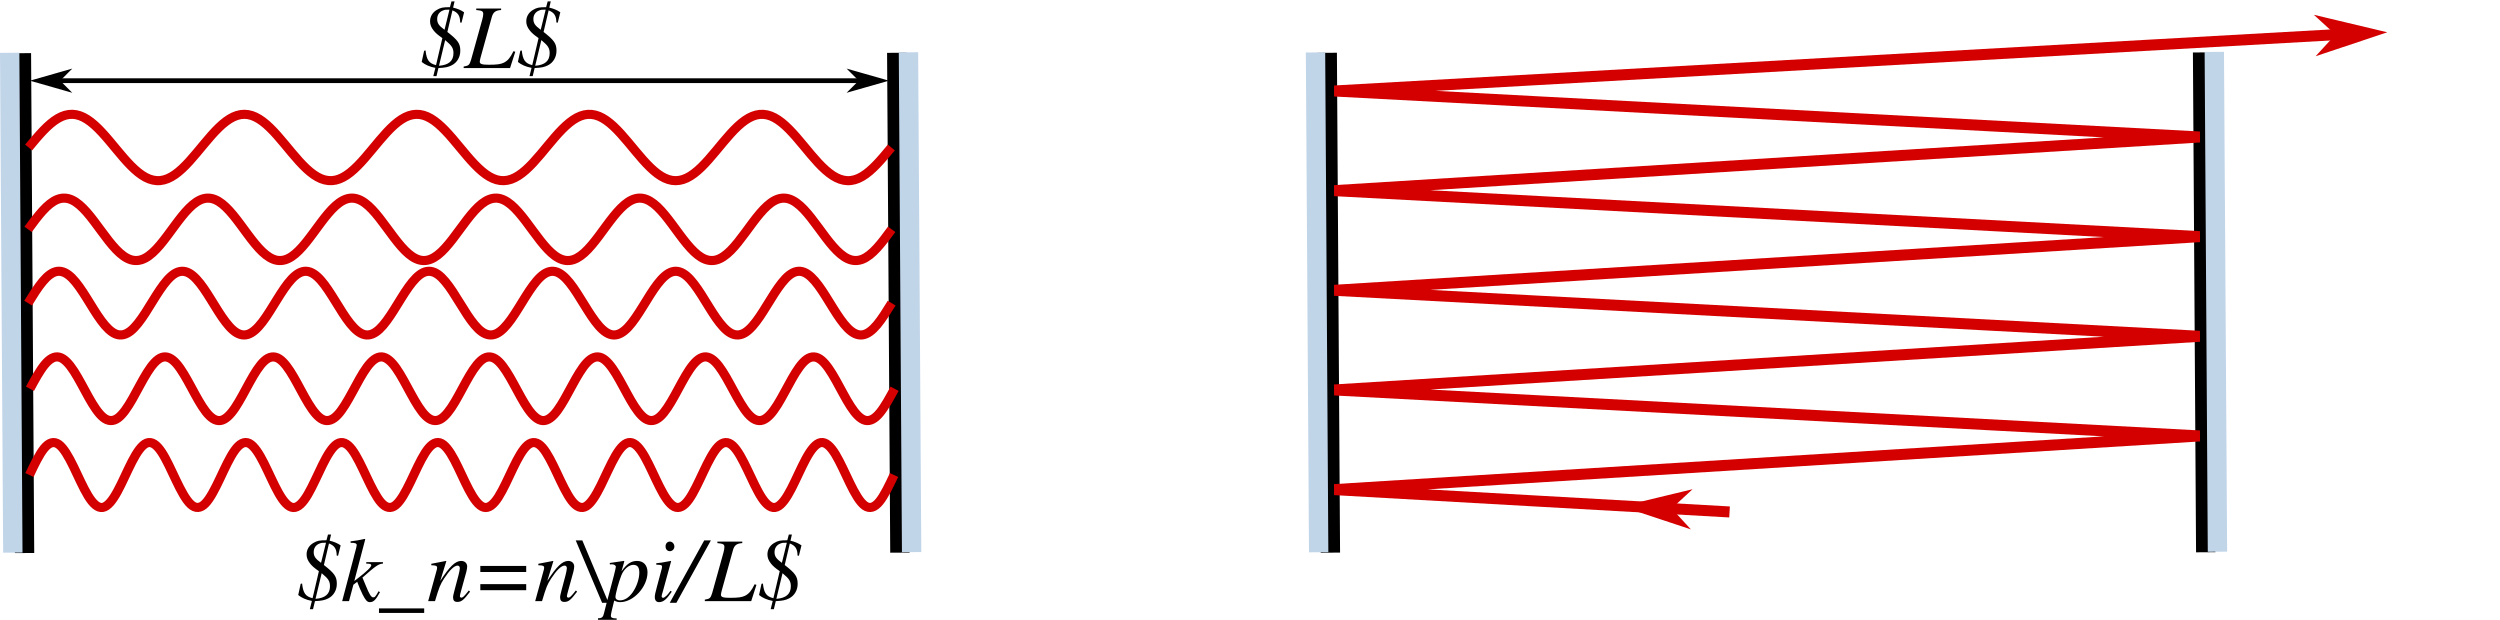
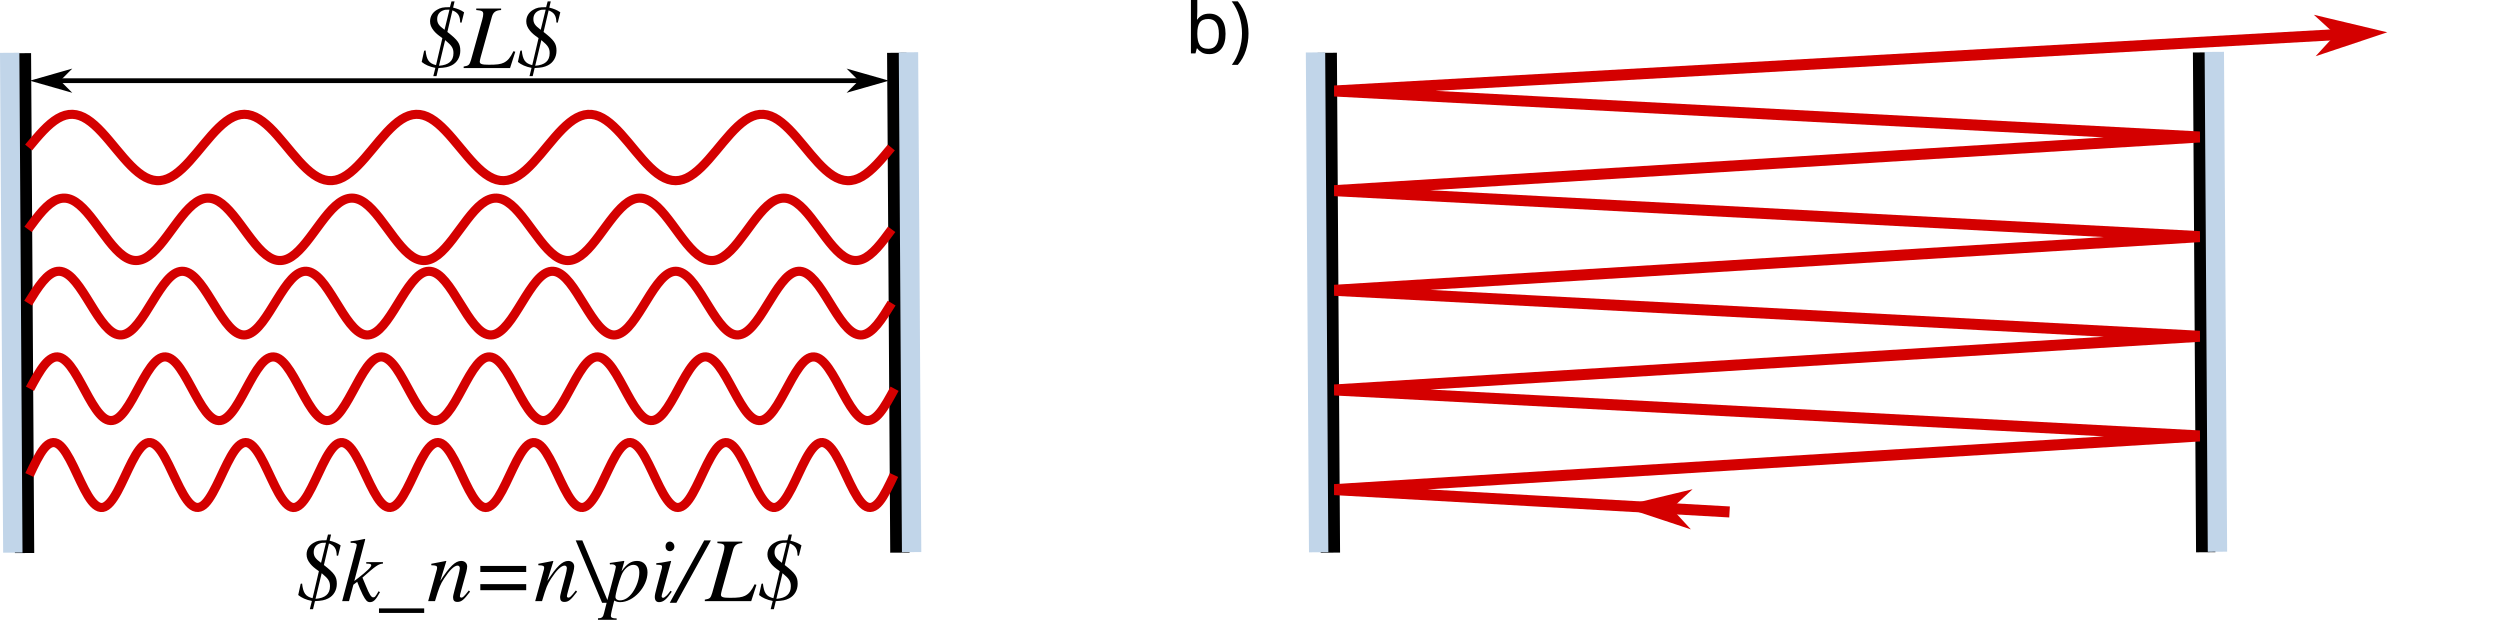
<svg xmlns="http://www.w3.org/2000/svg" width="731.87" height="181.445" id="svg7815" version="1.1" viewBox="0 0 686.128 170.105">
  <defs id="defs7817">
    <marker style="overflow:visible" id="Arrow1Mendly" refX="0" refY="0" orient="auto">
      <path transform="matrix(-0.4,0,0,-0.4,-4,0)" style="fill:#800000;fill-rule:evenodd;stroke:#800000;stroke-width:1pt" d="M 0,0 5,-5 -12.5,0 5,5 Z" id="path4342" />
    </marker>
    <marker style="overflow:visible" id="marker7801" refX="0" refY="0" orient="auto">
      <path transform="matrix(-0.4,0,0,-0.4,-4,0)" style="fill:#800000;fill-rule:evenodd;stroke:#800000;stroke-width:1pt" d="M 0,0 5,-5 -12.5,0 5,5 Z" id="path7803" />
    </marker>
    <marker style="overflow:visible" id="Arrow1Mendly-9" refX="0" refY="0" orient="auto">
      <path transform="matrix(-0.4,0,0,-0.4,-4,0)" style="fill:#800000;fill-rule:evenodd;stroke:#800000;stroke-width:1pt" d="M 0,0 5,-5 -12.5,0 5,5 Z" id="path4342-7" />
    </marker>
    <marker style="overflow:visible" id="marker7906" refX="0" refY="0" orient="auto">
      <path transform="matrix(-0.4,0,0,-0.4,-4,0)" style="fill:#800000;fill-rule:evenodd;stroke:#800000;stroke-width:1pt" d="M 0,0 5,-5 -12.5,0 5,5 Z" id="path7908" />
    </marker>
    <marker style="overflow:visible" id="DotM" refX="0" refY="0" orient="auto">
      <path transform="matrix(0.4,0,0,0.4,2.96,0.4)" style="fill-rule:evenodd;stroke:#000000;stroke-width:1pt" d="m -2.5,-1 c 0,2.76 -2.24,5 -5,5 -2.76,0 -5,-2.24 -5,-5 0,-2.76 2.24,-5 5,-5 2.76,0 5,2.24 5,5 z" id="path3902" />
    </marker>
    <marker style="overflow:visible" id="Arrow1Mendly-0" refX="0" refY="0" orient="auto">
      <path transform="matrix(-0.4,0,0,-0.4,-4,0)" style="fill:#800000;fill-rule:evenodd;stroke:#800000;stroke-width:1pt" d="M 0,0 5,-5 -12.5,0 5,5 Z" id="path4342-9" />
    </marker>
    <marker style="overflow:visible" id="marker8018" refX="0" refY="0" orient="auto">
      <path transform="matrix(-0.4,0,0,-0.4,-4,0)" style="fill:#800000;fill-rule:evenodd;stroke:#800000;stroke-width:1pt" d="M 0,0 5,-5 -12.5,0 5,5 Z" id="path8020" />
    </marker>
    <marker style="overflow:visible" id="Arrow1Mendly-5" refX="0" refY="0" orient="auto">
      <path transform="matrix(-0.4,0,0,-0.4,-4,0)" style="fill:#800000;fill-rule:evenodd;stroke:#800000;stroke-width:1pt" d="M 0,0 5,-5 -12.5,0 5,5 Z" id="path4342-6" />
    </marker>
    <marker style="overflow:visible" id="Arrow1Mend-9" refX="0" refY="0" orient="auto">
      <path transform="matrix(-0.4,0,0,-0.4,-4,0)" style="fill-rule:evenodd;stroke:#000000;stroke-width:1pt" d="M 0,0 5,-5 -12.5,0 5,5 Z" id="path3847-21" />
    </marker>
    <marker style="overflow:visible" id="marker8147" refX="0" refY="0" orient="auto">
      <path transform="matrix(-0.4,0,0,-0.4,-4,0)" style="fill:#800000;fill-rule:evenodd;stroke:#800000;stroke-width:1pt" d="M 0,0 5,-5 -12.5,0 5,5 Z" id="path8149" />
    </marker>
    <marker style="overflow:visible" id="Arrow1Mstart-6" refX="0" refY="0" orient="auto">
      <path transform="matrix(0.4,0,0,0.4,4,0)" style="fill-rule:evenodd;stroke:#000000;stroke-width:1pt" d="M 0,0 5,-5 -12.5,0 5,5 Z" id="path3844-2" />
    </marker>
    <marker style="overflow:visible" id="Arrow1Mend-9-6" refX="0" refY="0" orient="auto">
      <path transform="matrix(-0.4,0,0,-0.4,-4,0)" style="fill-rule:evenodd;stroke:#000000;stroke-width:1pt" d="M 0,0 5,-5 -12.5,0 5,5 Z" id="path3847-21-3" />
    </marker>
    <marker style="overflow:visible" id="Arrow1Mendly-4" refX="0" refY="0" orient="auto">
      <path transform="matrix(-0.4,0,0,-0.4,-4,0)" style="fill:#800000;fill-rule:evenodd;stroke:#800000;stroke-width:1pt" d="M 0,0 5,-5 -12.5,0 5,5 Z" id="path4342-0" />
    </marker>
    <marker style="overflow:visible" id="marker8293" refX="0" refY="0" orient="auto">
      <path transform="matrix(-0.4,0,0,-0.4,-4,0)" style="fill:#800000;fill-rule:evenodd;stroke:#800000;stroke-width:1pt" d="M 0,0 5,-5 -12.5,0 5,5 Z" id="path8295" />
    </marker>
    <marker style="overflow:visible" id="DotM-6" refX="0" refY="0" orient="auto">
      <path transform="matrix(0.4,0,0,0.4,2.96,0.4)" style="fill-rule:evenodd;stroke:#000000;stroke-width:1pt" d="m -2.5,-1 c 0,2.76 -2.24,5 -5,5 -2.76,0 -5,-2.24 -5,-5 0,-2.76 2.24,-5 5,-5 2.76,0 5,2.24 5,5 z" id="path3902-9" />
    </marker>
    <marker style="overflow:visible" id="Arrow1Mstart-6-0" refX="0" refY="0" orient="auto">
      <path transform="matrix(0.4,0,0,0.4,4,0)" style="fill-rule:evenodd;stroke:#000000;stroke-width:1pt" d="M 0,0 5,-5 -12.5,0 5,5 Z" id="path3844-2-9" />
    </marker>
    <clipPath id="cp1">
      <polygon id="polygon22293" points="-4.49423e+307,-4.49423e+307 -4.49423e+307,4.49423e+307 4.49423e+307,4.49423e+307 4.49423e+307,-4.49423e+307 " />
    </clipPath>
    <clipPath id="cp2">
      <polygon id="polygon22300" points="74,13 74,235 434,235 434,13 " />
    </clipPath>
  </defs>
  <g transform="translate(-46.83281,-32.33037)" id="layer1">
    <path id="path4217-1" d="M 411.958,184.007 411.094,46.823" style="fill:none;stroke:#000000;stroke-width:5.313;stroke-miterlimit:4;stroke-dasharray:none" />
    <path id="path4219-8" d="M 408.742,183.899 407.878,46.715" style="fill:none;stroke:#c1d5e9;stroke-width:5.313;stroke-miterlimit:4;stroke-dasharray:none" />
    <path style="fill:none;stroke:#000000;stroke-width:5.313;stroke-miterlimit:4;stroke-dasharray:none" d="m 651.337,46.715 0.864,137.184" id="path4350" />
    <path style="fill:none;stroke:#c1d5e9;stroke-width:5.313;stroke-miterlimit:4;stroke-dasharray:none" d="M 654.553,46.571 655.417,183.755" id="path4352" />
    <path style="color:#000000;font-style:normal;font-variant:normal;font-weight:normal;font-stretch:normal;font-size:medium;line-height:normal;font-family:sans-serif;text-indent:0;text-align:start;text-decoration:none;text-decoration-line:none;letter-spacing:normal;word-spacing:normal;text-transform:none;writing-mode:lr-tb;direction:ltr;baseline-shift:baseline;text-anchor:start;display:inline;overflow:visible;visibility:visible;fill:#d40000;fill-opacity:1;fill-rule:nonzero;stroke:#d40000;stroke-width:0;stroke-miterlimit:4;stroke-dasharray:none;stroke-opacity:1;enable-background:accumulate" d="M 691.485,40.125 412.961,55.793 l 0.006,3.02 211.275,11.229 -211.289,13.103 0.014,3.018 211.275,11.229 -211.289,13.103 0.014,3.018 211.275,11.229 -211.289,13.103 0.014,3.018 211.275,11.229 -211.289,13.103 0.008,3.018 108.465,6.134 0.171,-3.02 -82.991,-4.693 212.023,-13.149 -0.014,-3.02 -211.259,-11.229 211.273,-13.101 -0.014,-3.02 L 439.357,111.888 650.63,98.787 650.616,95.767 439.357,84.537 650.63,71.436 650.616,68.416 440.834,57.266 691.654,43.143 c -0.056,-1.006 -0.113,-2.012 -0.169,-3.018 z" id="path19331" />
    <path style="fill:#d40000;fill-opacity:1;fill-rule:evenodd;stroke:#d40000;stroke-width:0.869pt;stroke-opacity:1" d="m 504.802,171.844 4.522,-4.159 -15.374,3.705 15.01,4.976 z" id="path4335" />
    <path style="fill:#d40000;fill-opacity:1;fill-rule:evenodd;stroke:#d40000;stroke-width:1.136;stroke-miterlimit:4;stroke-dasharray:none;stroke-opacity:1" d="m 688.605,41.785 -4.34,4.741 15.692,-5.242 -16.093,-3.84 z" id="path4337" />
    <path id="path21794" d="M 57.626,54.475 H 288.227" style="fill:none;stroke:#000000;stroke-width:1.308;stroke-linecap:butt;stroke-linejoin:miter;stroke-miterlimit:4;stroke-dasharray:none;stroke-opacity:1;marker-start:url(#Arrow1Mstart-6-0);marker-end:url(#Arrow1Mend-9-6)" />
    <path id="path4217-1-4" d="M 53.569,184.112 52.705,46.928" style="fill:none;stroke:#000000;stroke-width:5.313;stroke-miterlimit:4;stroke-dasharray:none" />
    <path id="path4219-8-2" d="M 50.353,184.004 49.489,46.82" style="fill:none;stroke:#c1d5e9;stroke-width:5.313;stroke-miterlimit:4;stroke-dasharray:none" />
    <path style="fill:none;stroke:#000000;stroke-width:5.313;stroke-miterlimit:4;stroke-dasharray:none" d="m 292.948,46.82 0.864,137.184" id="path4350-0" />
    <path style="fill:none;stroke:#c1d5e9;stroke-width:5.313;stroke-miterlimit:4;stroke-dasharray:none" d="M 296.164,46.676 297.028,183.86" id="path4352-6" />
    <rect y="70.992" x="54.914" height="72.731" width="199" id="rect4300" style="opacity:1;fill:none;fill-opacity:1;stroke:#000000;stroke-width:2;stroke-linecap:butt;stroke-linejoin:miter;stroke-miterlimit:4;stroke-dasharray:none;stroke-dashoffset:0;stroke-opacity:0" />
    <path id="path5284" title="sin(x)" d="m 54.55,115.522 c 1.339,-2.173 2.678,-4.335 4.017,-5.932 1.339,-1.597 2.678,-2.612 4.017,-2.785 1.339,-0.173 2.678,0.497 4.017,1.839 1.339,1.342 2.678,3.342 4.017,5.487 1.339,2.145 2.678,4.414 4.017,6.225 1.339,1.811 2.678,3.145 4.017,3.661 1.339,0.516 2.678,0.208 4.017,-0.845 1.339,-1.053 2.678,-2.84 4.017,-4.903 1.339,-2.063 2.678,-4.381 4.017,-6.36 1.339,-1.979 2.678,-3.598 4.017,-4.443 1.339,-0.845 2.678,-0.907 4.017,-0.17 1.339,0.737 2.678,2.266 4.017,4.194 1.339,1.928 2.678,4.236 4.017,6.333 1.339,2.096 2.678,3.96 4.017,5.112 1.339,1.153 2.678,1.583 4.017,1.18 1.339,-0.403 2.678,-1.634 4.017,-3.378 1.339,-1.744 2.678,-3.984 4.017,-6.144 1.339,-2.161 2.678,-4.221 4.017,-5.651 1.339,-1.431 2.678,-2.218 4.017,-2.161 1.339,0.058 2.678,0.96 4.017,2.476 1.339,1.516 2.678,3.63 4.017,5.8 1.339,2.17 2.678,4.374 4.017,6.047 1.339,1.673 2.678,2.798 4.017,3.086 1.339,0.288 2.678,-0.263 4.017,-1.512 1.339,-1.249 2.678,-3.183 4.017,-5.307 1.339,-2.124 2.678,-4.416 4.017,-6.288 1.339,-1.872 2.678,-3.306 4.017,-3.933 1.339,-0.627 2.678,-0.442 4.017,0.508 1.339,0.95 2.678,2.656 4.017,4.68 1.339,2.024 2.678,4.345 4.017,6.369 1.339,2.024 2.678,3.729 4.017,4.68 1.339,0.95 2.678,1.135 4.017,0.508 1.339,-0.627 2.678,-2.061 4.017,-3.933 1.339,-1.872 2.678,-4.164 4.017,-6.288 1.339,-2.124 2.678,-4.058 4.017,-5.307 1.339,-1.249 2.678,-1.8 4.017,-1.511 1.339,0.288 2.678,1.413 4.017,3.086 1.339,1.673 2.678,3.877 4.017,6.047 1.339,2.17 2.678,4.284 4.017,5.8 1.339,1.516 2.678,2.419 4.017,2.476 1.339,0.058 2.678,-0.73 4.017,-2.161 1.339,-1.431 2.678,-3.491 4.017,-5.651 1.339,-2.161 2.678,-4.4 4.017,-6.144 1.339,-1.744 2.678,-2.976 4.017,-3.378 1.339,-0.403 2.678,0.028 4.017,1.18 1.339,1.153 2.678,3.016 4.017,5.112 1.339,2.096 2.678,4.405 4.017,6.333 1.339,1.928 2.678,3.457 4.017,4.194 1.339,0.737 2.678,0.675 4.017,-0.17 1.339,-0.845 2.678,-2.464 4.017,-4.443 1.339,-1.979 2.678,-4.297 4.017,-6.36 1.339,-2.063 2.678,-3.85 4.017,-4.903 1.339,-1.053 2.678,-1.361 4.017,-0.845 1.339,0.516 2.678,1.85 4.017,3.661 1.339,1.811 2.678,4.08 4.017,6.225 1.339,2.145 2.678,4.145 4.017,5.487 1.339,1.342 2.678,2.012 4.017,1.839 1.339,-0.173 2.678,-1.189 4.017,-2.785 1.339,-1.597 2.678,-3.759 4.017,-5.932" style="opacity:1;fill:none;fill-opacity:1;stroke:#d40000;stroke-width:2.512;stroke-linecap:butt;stroke-linejoin:miter;stroke-miterlimit:4;stroke-dasharray:none;stroke-dashoffset:0;stroke-opacity:1" />
    <path style="opacity:1;fill:none;fill-opacity:1;stroke:#d40000;stroke-width:2.508;stroke-linecap:butt;stroke-linejoin:miter;stroke-miterlimit:4;stroke-dasharray:none;stroke-dashoffset:0;stroke-opacity:1" d="m 54.548,95.272 c 1.339,-1.825 2.678,-3.645 4.017,-5.11 1.339,-1.465 2.678,-2.567 4.017,-3.093 1.339,-0.527 2.678,-0.476 4.017,0.143 1.339,0.619 2.678,1.803 4.017,3.323 1.339,1.521 2.678,3.37 4.017,5.192 1.339,1.822 2.678,3.608 4.017,5.012 1.339,1.405 2.678,2.422 4.017,2.855 1.339,0.433 2.678,0.28 4.017,-0.429 1.339,-0.71 2.678,-1.972 4.017,-3.544 1.339,-1.572 2.678,-3.446 4.017,-5.26 1.339,-1.815 2.678,-3.56 4.017,-4.901 1.339,-1.341 2.678,-2.27 4.017,-2.608 1.339,-0.338 2.678,-0.084 4.017,0.714 1.339,0.798 2.678,2.135 4.017,3.755 1.339,1.619 2.678,3.512 4.017,5.313 1.339,1.802 2.678,3.503 4.017,4.776 1.339,1.273 2.678,2.111 4.017,2.354 1.339,0.242 2.678,-0.113 4.017,-0.997 1.339,-0.884 2.678,-2.293 4.017,-3.955 1.339,-1.662 2.678,-3.568 4.017,-5.351 1.339,-1.784 2.678,-3.435 4.017,-4.637 1.339,-1.202 2.678,-1.947 4.017,-2.093 1.339,-0.146 2.678,0.309 4.017,1.277 1.339,0.968 2.678,2.444 4.017,4.143 1.339,1.7 2.678,3.614 4.017,5.374 1.339,1.761 2.678,3.358 4.017,4.485 1.339,1.127 2.678,1.777 4.017,1.826 1.339,0.049 2.678,-0.505 4.017,-1.554 1.339,-1.049 2.678,-2.588 4.017,-4.32 1.339,-1.733 2.678,-3.649 4.017,-5.382 1.339,-1.733 2.678,-3.271 4.017,-4.32 1.339,-1.049 2.678,-1.602 4.017,-1.554 1.339,0.049 2.678,0.699 4.017,1.826 1.339,1.127 2.678,2.724 4.017,4.485 1.339,1.761 2.678,3.675 4.017,5.374 1.339,1.7 2.678,3.175 4.017,4.143 1.339,0.968 2.678,1.423 4.017,1.277 1.339,-0.146 2.678,-0.891 4.017,-2.093 1.339,-1.202 2.678,-2.853 4.017,-4.637 1.339,-1.784 2.678,-3.69 4.017,-5.351 1.339,-1.662 2.678,-3.07 4.017,-3.955 1.339,-0.884 2.678,-1.239 4.017,-0.997 1.339,0.242 2.678,1.08 4.017,2.354 1.339,1.273 2.678,2.974 4.017,4.776 1.339,1.802 2.678,3.694 4.017,5.313 1.339,1.619 2.678,2.957 4.017,3.755 1.339,0.798 2.678,1.052 4.017,0.714 1.339,-0.338 2.678,-1.267 4.017,-2.608 1.339,-1.341 2.678,-3.086 4.017,-4.901 1.339,-1.815 2.678,-3.688 4.017,-5.26 1.339,-1.572 2.678,-2.835 4.017,-3.544 1.339,-0.71 2.678,-0.862 4.017,-0.429 1.339,0.433 2.678,1.45 4.017,2.855 1.339,1.405 2.678,3.19 4.017,5.012 1.339,1.822 2.678,3.672 4.017,5.192 1.339,1.521 2.678,2.704 4.017,3.323 1.339,0.619 2.678,0.67 4.017,0.143 1.339,-0.527 2.678,-1.629 4.017,-3.093 1.339,-1.465 2.678,-3.285 4.017,-5.11" title="sin(x)" id="path5430" />
    <path id="path5576" title="sin(x)" d="m 55.052,139.022 c 1.341,-2.483 2.681,-4.946 4.022,-6.581 1.341,-1.635 2.681,-2.416 4.022,-2.086 1.341,0.33 2.681,1.764 4.022,3.833 1.341,2.069 2.681,4.739 4.022,7.135 1.341,2.396 2.681,4.477 4.022,5.563 1.341,1.086 2.681,1.158 4.022,0.192 1.341,-0.966 2.681,-2.952 4.022,-5.31 1.341,-2.358 2.681,-5.046 4.022,-7.186 1.341,-2.14 2.681,-3.694 4.022,-4.154 1.341,-0.46 2.681,0.182 4.022,1.715 1.341,1.534 2.681,3.933 4.022,6.413 1.341,2.48 2.681,4.998 4.022,6.731 1.341,1.732 2.681,2.65 4.022,2.452 1.341,-0.198 2.681,-1.508 4.022,-3.502 1.341,-1.993 2.681,-4.636 4.022,-7.064 1.341,-2.427 2.681,-4.598 4.022,-5.801 1.341,-1.203 2.681,-1.419 4.022,-0.577 1.341,0.842 2.681,2.729 4.022,5.042 1.341,2.313 2.681,5.013 4.022,7.217 1.341,2.204 2.681,3.873 4.022,4.463 1.341,0.589 2.681,0.088 4.022,-1.339 1.341,-1.427 2.681,-3.757 4.022,-6.226 1.341,-2.469 2.681,-5.036 4.022,-6.861 1.341,-1.825 2.681,-2.876 4.022,-2.81 1.341,0.066 2.681,1.249 4.022,3.16 1.341,1.912 2.681,4.52 4.022,6.972 1.341,2.452 2.681,4.705 4.022,6.022 1.341,1.317 2.681,1.676 4.022,0.959 1.341,-0.717 2.681,-2.498 4.022,-4.759 1.341,-2.261 2.681,-4.965 4.022,-7.227 1.341,-2.261 2.681,-4.042 4.022,-4.759 1.341,-0.717 2.681,-0.358 4.022,0.959 1.341,1.317 2.681,3.57 4.022,6.022 1.341,2.452 2.681,5.06 4.022,6.972 1.341,1.912 2.681,3.094 4.022,3.16 1.341,0.066 2.681,-0.985 4.022,-2.81 1.341,-1.825 2.681,-4.392 4.022,-6.861 1.341,-2.469 2.681,-4.799 4.022,-6.226 1.341,-1.427 2.681,-1.928 4.022,-1.339 1.341,0.589 2.681,2.259 4.022,4.463 1.341,2.204 2.681,4.904 4.022,7.217 1.341,2.313 2.681,4.199 4.022,5.042 1.341,0.842 2.681,0.627 4.022,-0.577 1.341,-1.203 2.681,-3.374 4.022,-5.801 1.341,-2.427 2.681,-5.07 4.022,-7.064 1.341,-1.993 2.681,-3.304 4.022,-3.502 1.341,-0.198 2.681,0.719 4.022,2.452 1.341,1.732 2.681,4.251 4.022,6.731 1.341,2.48 2.681,4.879 4.022,6.413 1.341,1.534 2.681,2.175 4.022,1.715 1.341,-0.46 2.681,-2.014 4.022,-4.154 1.341,-2.14 2.681,-4.828 4.022,-7.186 1.341,-2.358 2.681,-4.344 4.022,-5.31 1.341,-0.966 2.681,-0.894 4.022,0.192 1.341,1.086 2.681,3.168 4.022,5.563 1.341,2.396 2.681,5.065 4.022,7.135 1.341,2.069 2.681,3.504 4.022,3.833 1.341,0.33 2.681,-0.451 4.022,-2.086 1.341,-1.635 2.681,-4.098 4.022,-6.581" style="opacity:1;fill:none;fill-opacity:1;stroke:#d40000;stroke-width:2.511;stroke-linecap:butt;stroke-linejoin:miter;stroke-miterlimit:4;stroke-dasharray:none;stroke-dashoffset:0;stroke-opacity:1" />
    <path style="opacity:1;fill:none;fill-opacity:1;stroke:#d40000;stroke-width:2.506;stroke-linecap:butt;stroke-linejoin:miter;stroke-miterlimit:4;stroke-dasharray:none;stroke-dashoffset:0;stroke-opacity:1" d="m 54.918,162.7 c 1.34,-2.852 2.681,-5.665 4.022,-7.304 1.341,-1.639 2.681,-2.06 4.022,-1.093 1.341,0.967 2.681,3.297 4.022,6.048 1.341,2.751 2.681,5.85 4.022,8.045 1.341,2.195 2.681,3.428 4.022,3.2 1.341,-0.228 2.681,-1.909 4.022,-4.366 1.341,-2.457 2.681,-5.623 4.022,-8.22 1.341,-2.597 2.681,-4.555 4.022,-5.083 1.341,-0.528 2.681,0.387 4.022,2.376 1.341,1.989 2.681,4.999 4.022,7.815 1.34,2.815 2.681,5.36 4.022,6.607 1.34,1.247 2.681,1.163 4.022,-0.219 1.341,-1.382 2.681,-4.024 4.022,-6.859 1.341,-2.835 2.681,-5.788 4.022,-7.666 1.341,-1.878 2.681,-2.63 4.021,-1.953 1.341,0.677 2.681,2.765 4.022,5.42 1.341,2.656 2.681,5.808 4.022,8.185 1.341,2.376 2.681,3.913 4.021,3.988 1.341,0.076 2.681,-1.311 4.022,-3.6 1.341,-2.289 2.681,-5.419 4.022,-8.126 1.341,-2.707 2.681,-4.919 4.021,-5.742 1.341,-0.823 2.681,-0.236 4.022,1.525 1.341,1.761 2.681,4.648 4.022,7.496 1.34,2.848 2.681,5.579 4.021,7.092 1.341,1.513 2.681,1.766 4.022,0.657 1.341,-1.109 2.681,-3.549 4.022,-6.337 1.34,-2.787 2.681,-5.846 4.021,-7.941 1.341,-2.095 2.681,-3.171 4.022,-2.792 1.341,0.378 2.681,2.201 4.022,4.731 1.341,2.53 2.681,5.701 4.021,8.231 1.341,2.53 2.681,4.353 4.022,4.731 1.341,0.378 2.681,-0.697 4.022,-2.792 1.341,-2.095 2.681,-5.154 4.021,-7.941 1.341,-2.787 2.681,-5.228 4.022,-6.337 1.341,-1.109 2.681,-0.856 4.022,0.657 1.341,1.513 2.681,4.244 4.021,7.092 1.341,2.848 2.681,5.735 4.022,7.496 1.341,1.761 2.681,2.348 4.022,1.525 1.34,-0.823 2.681,-3.035 4.021,-5.742 1.341,-2.707 2.681,-5.837 4.022,-8.126 1.341,-2.289 2.681,-3.675 4.022,-3.6 1.34,0.076 2.681,1.612 4.021,3.988 1.341,2.376 2.681,5.529 4.022,8.185 1.341,2.656 2.681,4.744 4.022,5.42 1.341,0.677 2.681,-0.076 4.021,-1.953 1.341,-1.878 2.681,-4.831 4.022,-7.666 1.341,-2.835 2.681,-5.477 4.022,-6.859 1.341,-1.382 2.681,-1.466 4.021,-0.219 1.341,1.247 2.681,3.792 4.022,6.607 1.341,2.815 2.681,5.825 4.022,7.815 1.341,1.989 2.681,2.905 4.021,2.376 1.341,-0.528 2.681,-2.486 4.022,-5.083 1.34,-2.597 2.681,-5.763 4.022,-8.22 1.34,-2.457 2.681,-4.138 4.021,-4.366 1.341,-0.228 2.681,1.005 4.022,3.2 1.34,2.195 2.681,5.294 4.022,8.045 1.34,2.751 2.681,5.081 4.021,6.048 1.341,0.967 2.681,0.547 4.022,-1.092 1.341,-1.639 2.681,-4.452 4.021,-7.304" title="sin(x)" id="path5724" />
    <path id="path5874" title="sin(x)" d="m 54.69,72.807 c 1.338,-1.616 2.676,-3.231 4.013,-4.623 1.338,-1.393 2.676,-2.56 4.013,-3.343 1.338,-0.783 2.676,-1.18 4.013,-1.137 1.338,0.043 2.676,0.526 4.013,1.383 1.338,0.857 2.676,2.087 4.013,3.521 1.338,1.434 2.676,3.07 4.013,4.684 1.338,1.614 2.676,3.203 4.013,4.55 1.338,1.347 2.676,2.449 4.013,3.156 1.338,0.707 2.676,1.017 4.013,0.888 1.338,-0.129 2.676,-0.697 4.013,-1.626 1.338,-0.929 2.676,-2.217 4.013,-3.689 1.338,-1.472 2.676,-3.124 4.013,-4.731 1.338,-1.607 2.676,-3.166 4.013,-4.463 1.338,-1.298 2.676,-2.331 4.013,-2.959 1.338,-0.629 2.676,-0.851 4.013,-0.636 1.338,0.215 2.676,0.865 4.013,1.863 1.338,0.998 2.676,2.341 4.013,3.847 1.338,1.505 2.676,3.169 4.013,4.765 1.338,1.596 2.676,3.12 4.013,4.364 1.338,1.244 2.676,2.206 4.013,2.755 1.338,0.548 2.676,0.682 4.013,0.382 1.338,-0.3 2.676,-1.031 4.013,-2.096 1.338,-1.064 2.676,-2.459 4.013,-3.993 1.338,-1.535 2.676,-3.206 4.013,-4.785 1.338,-1.58 2.676,-3.065 4.013,-4.252 1.338,-1.188 2.676,-2.075 4.013,-2.542 1.338,-0.467 2.676,-0.511 4.013,-0.128 1.338,0.384 2.676,1.194 4.013,2.322 1.338,1.128 2.676,2.569 4.013,4.129 1.338,1.559 2.676,3.233 4.013,4.792 1.338,1.559 2.676,3.001 4.013,4.129 1.338,1.128 2.676,1.938 4.013,2.322 1.338,0.384 2.676,0.339 4.013,-0.128 1.338,-0.467 2.676,-1.354 4.013,-2.542 1.338,-1.188 2.676,-2.672 4.013,-4.252 1.338,-1.58 2.676,-3.251 4.013,-4.785 1.338,-1.535 2.676,-2.929 4.013,-3.993 1.338,-1.064 2.676,-1.796 4.013,-2.096 1.338,-0.3 2.676,-0.166 4.013,0.382 1.338,0.548 2.676,1.51 4.013,2.755 1.338,1.244 2.676,2.768 4.013,4.364 1.338,1.596 2.676,3.26 4.013,4.765 1.338,1.505 2.676,2.849 4.013,3.847 1.338,0.998 2.676,1.649 4.013,1.863 1.338,0.215 2.676,-0.007 4.013,-0.636 1.338,-0.629 2.676,-1.662 4.013,-2.959 1.338,-1.298 2.676,-2.856 4.013,-4.463 1.338,-1.607 2.676,-3.259 4.013,-4.731 1.338,-1.472 2.676,-2.76 4.013,-3.689 1.338,-0.929 2.676,-1.497 4.013,-1.626 1.338,-0.129 2.676,0.181 4.013,0.888 1.338,0.707 2.676,1.809 4.013,3.156 1.338,1.347 2.676,2.936 4.013,4.55 1.338,1.614 2.676,3.25 4.013,4.684 1.338,1.434 2.676,2.664 4.013,3.521 1.338,0.857 2.676,1.34 4.013,1.383 1.338,0.043 2.676,-0.354 4.013,-1.137 1.338,-0.783 2.676,-1.951 4.013,-3.343 1.338,-1.393 2.676,-3.007 4.013,-4.623" style="opacity:1;fill:none;fill-opacity:1;stroke:#d40000;stroke-width:2.5;stroke-linecap:butt;stroke-linejoin:miter;stroke-miterlimit:4;stroke-dasharray:none;stroke-dashoffset:0;stroke-opacity:1" />
    <g id="g4296">
      <text xml:space="preserve" style="font-style:normal;font-variant:normal;font-weight:normal;font-stretch:normal;line-height:0%;font-family:msbm10;-inkscape-font-specification:msbm10;letter-spacing:0px;word-spacing:0px;fill:#000000;fill-opacity:1;stroke:none;stroke-width:1px;stroke-linecap:butt;stroke-linejoin:miter;stroke-opacity:1" x="161.786" y="51.005" id="text4301">
        <tspan id="tspan4303" x="161.786" y="51.005" style="font-style:italic;font-variant:normal;font-weight:normal;font-stretch:normal;font-size:25px;line-height:1.25;font-family:'Nimbus Roman No9 L';-inkscape-font-specification:'Nimbus Roman No9 L Italic'">$L$</tspan>
      </text>
      <text xml:space="preserve" style="font-style:normal;font-variant:normal;font-weight:normal;font-stretch:normal;line-height:0%;font-family:msbm10;-inkscape-font-specification:msbm10;letter-spacing:0px;word-spacing:0px;fill:#000000;fill-opacity:1;stroke:none;stroke-width:1px;stroke-linecap:butt;stroke-linejoin:miter;stroke-opacity:1" x="127.898" y="197.31" id="text4301-6">
        <tspan id="tspan4303-0" x="127.898" y="197.31" style="font-style:italic;font-variant:normal;font-weight:normal;font-stretch:normal;font-size:25px;line-height:1.25;font-family:'Nimbus Roman No9 L';-inkscape-font-specification:'Nimbus Roman No9 L Italic'">$k_n=n\pi/L$</tspan>
      </text>
    </g>
+     <text xml:space="preserve" style="font-style:normal;font-weight:normal;font-size:37.5px;line-height:1.25;font-family:sans-serif;letter-spacing:0px;word-spacing:0px;fill:#000000;fill-opacity:1;stroke:none;stroke-width:0.938" x="371.979" y="46.986" id="text77">
+       <tspan id="tspan75" x="371.979" y="46.986" style="font-size:20px;stroke-width:0.938">b)</tspan>
+     </text>
+     <text xml:space="preserve" style="font-style:normal;font-weight:normal;font-size:37.5px;line-height:1.25;font-family:sans-serif;letter-spacing:0px;word-spacing:0px;fill:#000000;fill-opacity:1;stroke:none;stroke-width:0.938" x="15.343" y="45.814" id="text77-3">
+       <tspan id="tspan75-6" x="15.343" y="45.814" style="font-size:20px;stroke-width:0.938">a)</tspan>
+     </text>
  </g>
</svg>
